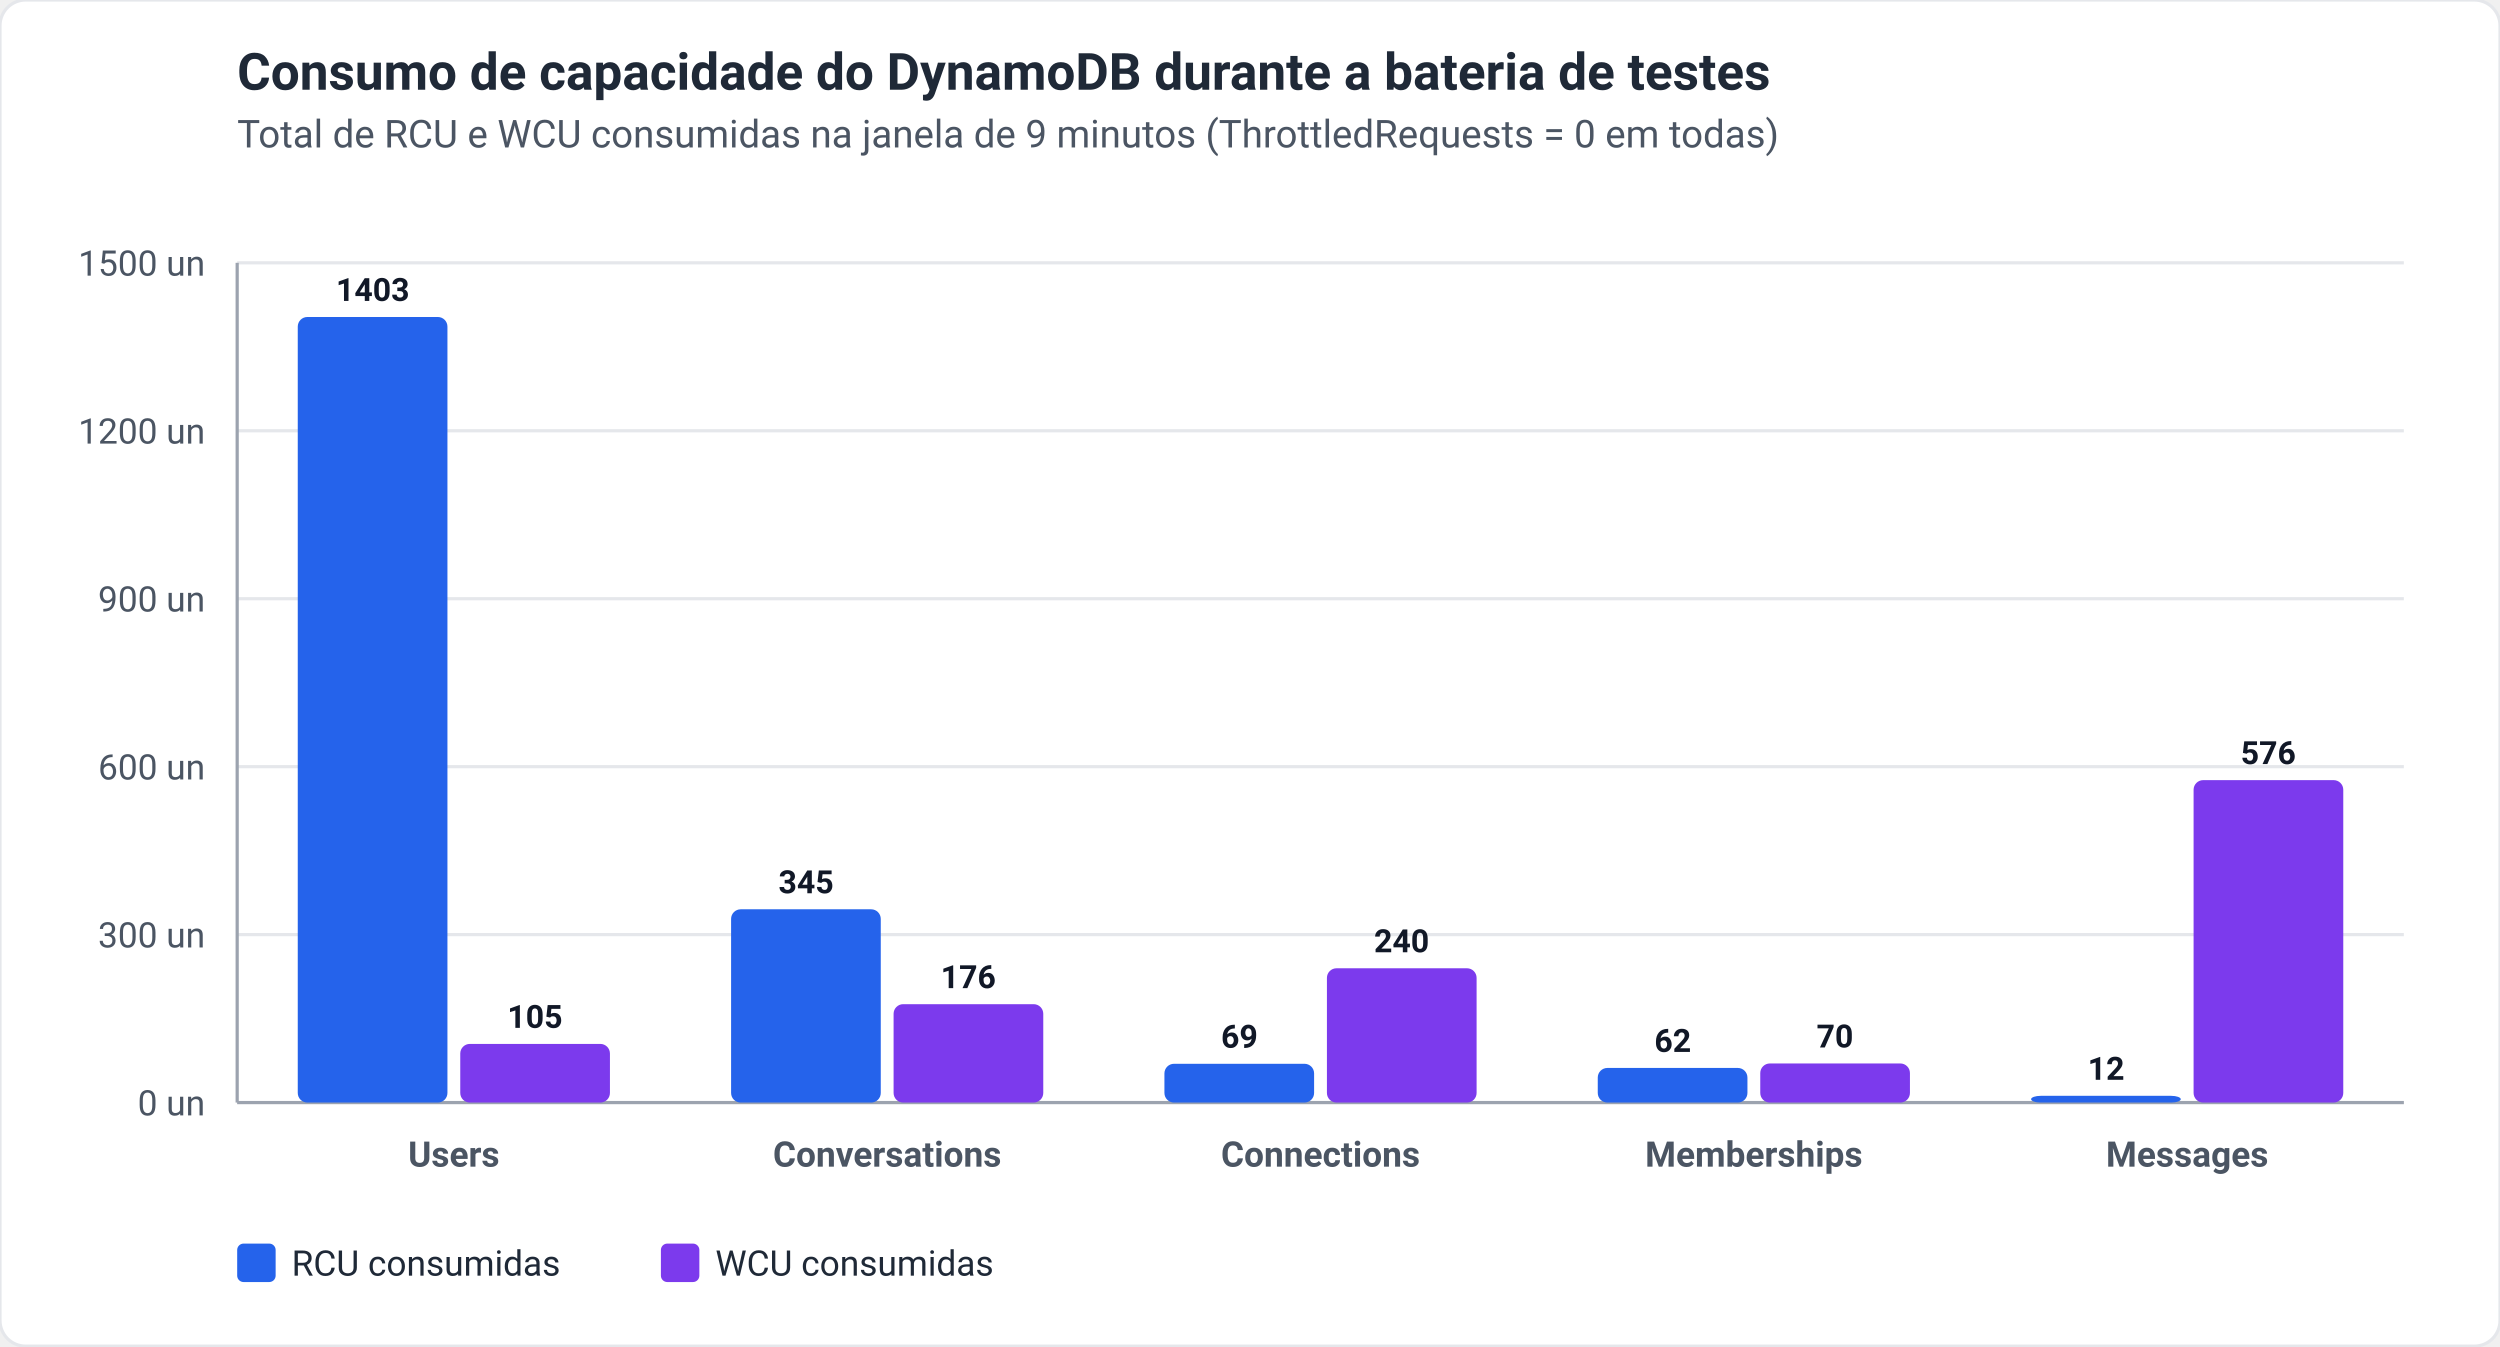
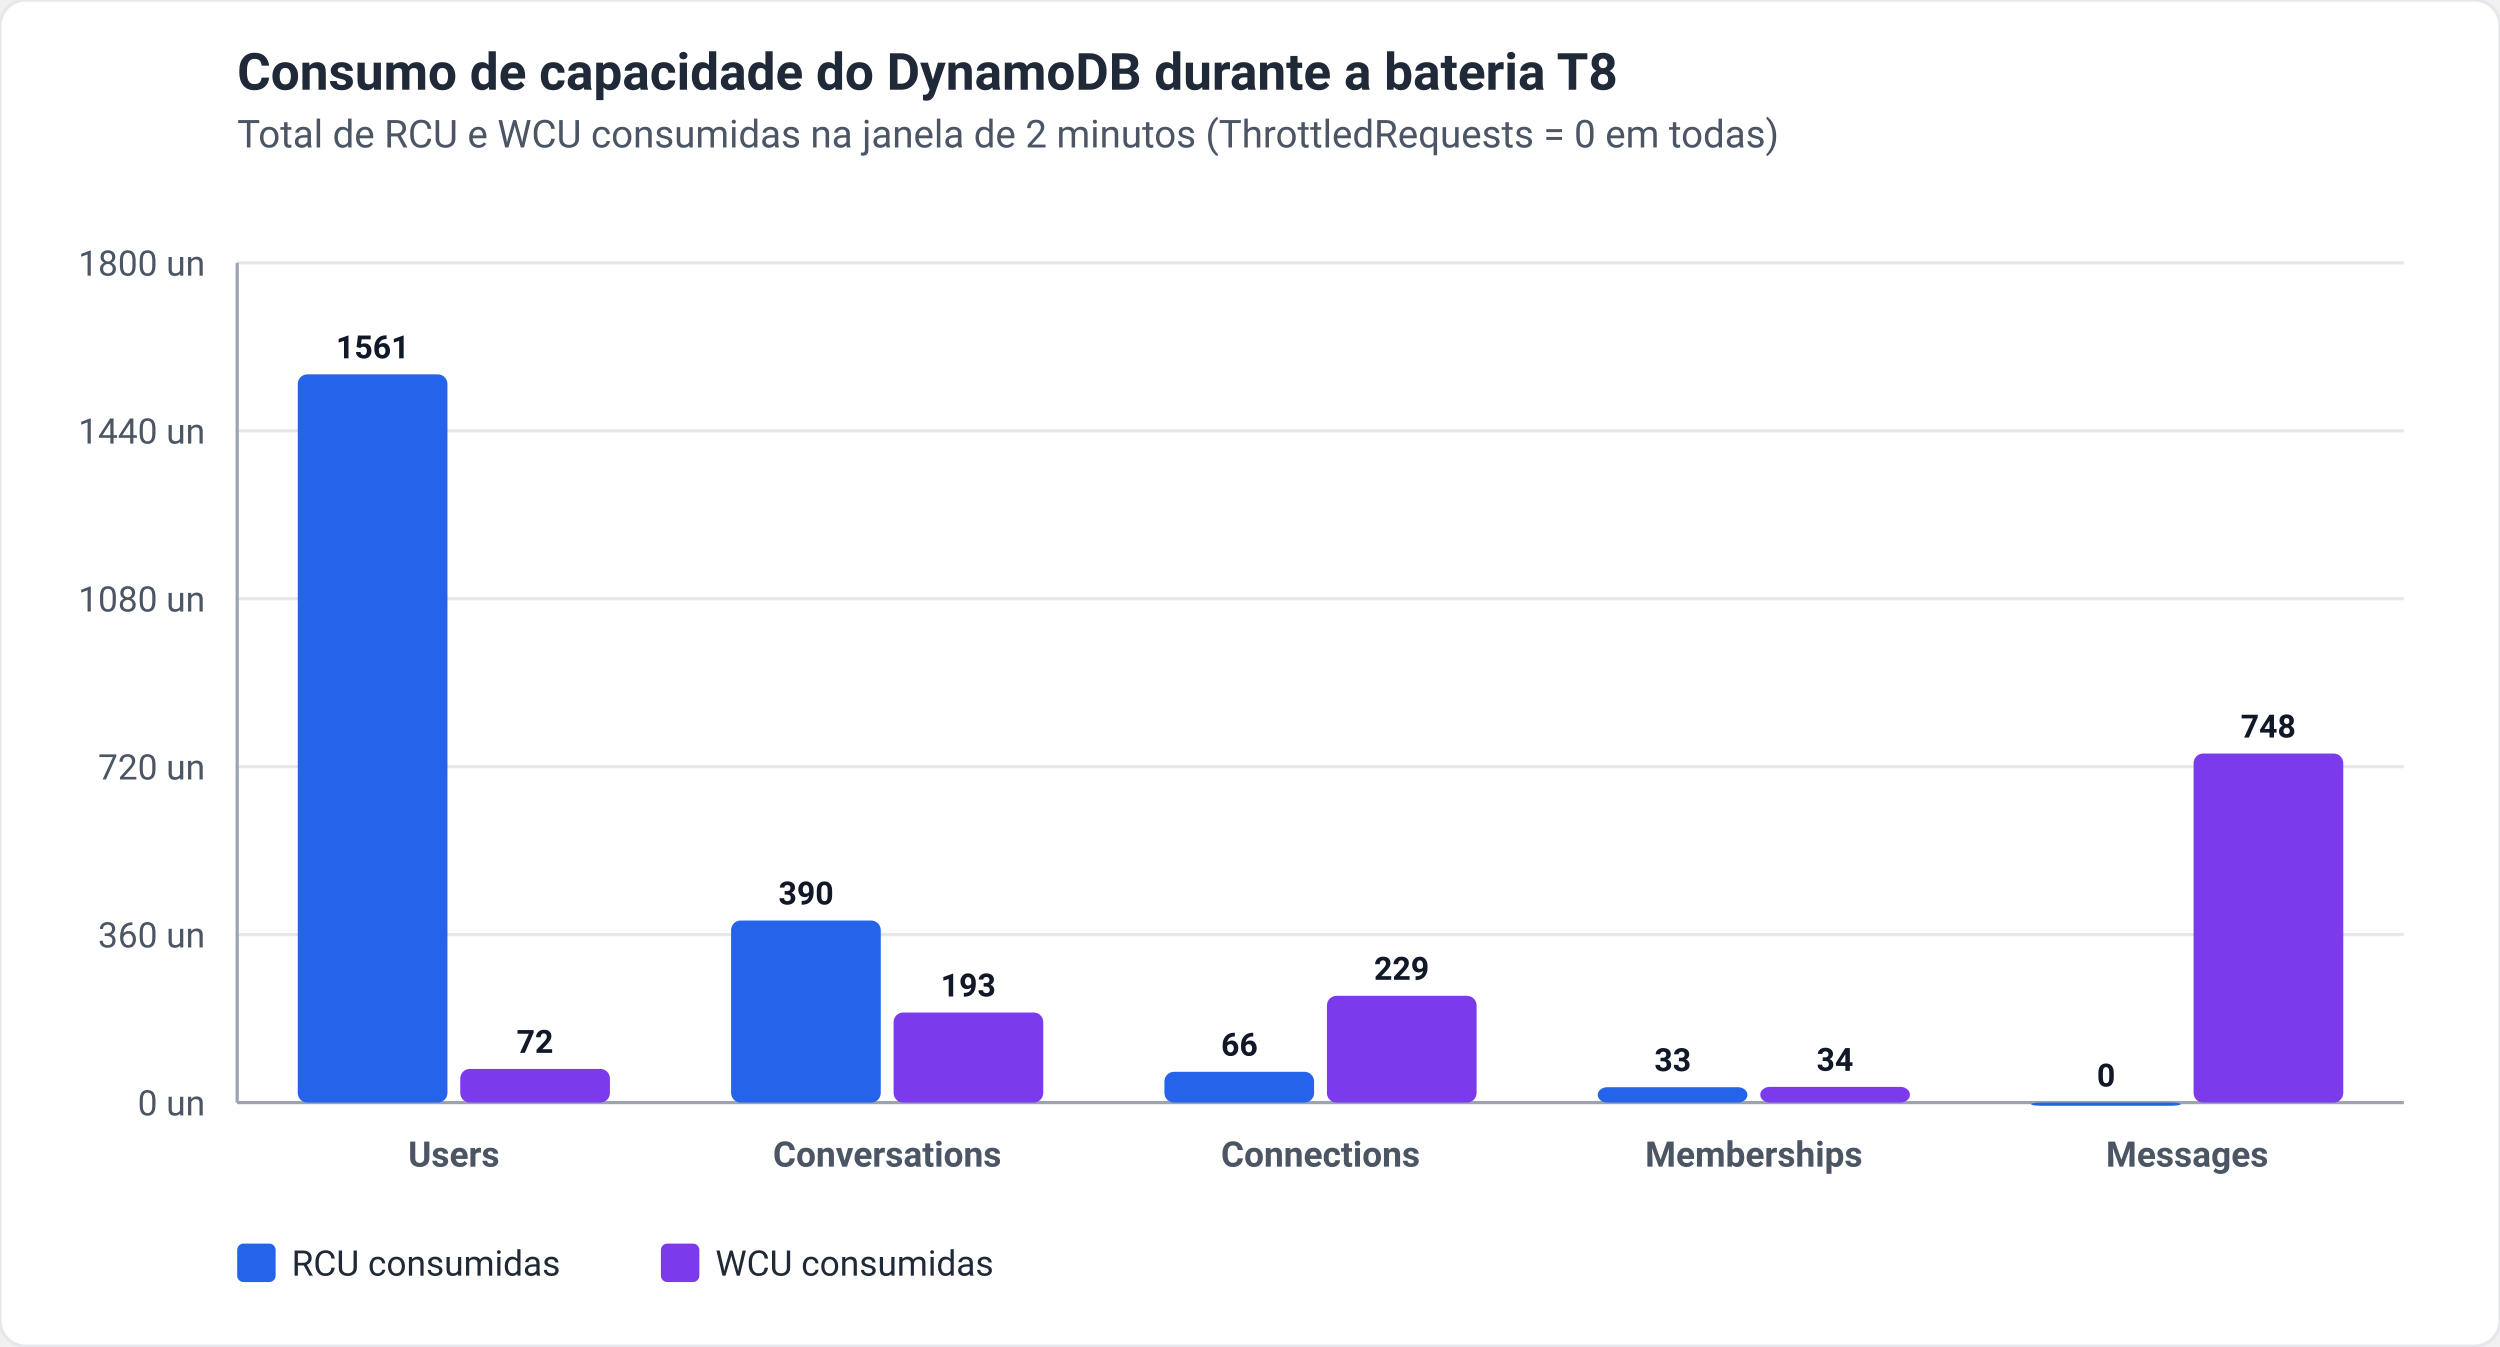
- <svg xmlns="http://www.w3.org/2000/svg" viewBox="0 0 780 420" width="780" height="420" role="img" aria-label="Consumo de capacidade do DynamoDB durante a bateria de testes">
+ <svg xmlns="http://www.w3.org/2000/svg" viewBox="0 0 780 420" width="780" height="420" role="img" aria-label="Consumo de capacidade do DynamoDB durante a bateria T8">
  <style>
text { font-family: -apple-system, BlinkMacSystemFont, 'Segoe UI', Roboto, sans-serif; fill: #1f2937; }
.title { font-size: 16px; font-weight: 700; }
.sub { font-size: 12px; fill: #4b5563; }
.axis { font-size: 11px; fill: #4b5563; }
.val { font-size: 10px; font-weight: 600; fill: #111827; }
.ref { font-size: 10px; font-weight: 600; }
.legend { font-size: 11px; }
</style>
  <rect width="780" height="420" rx="8" fill="#ffffff" stroke="#e5e7eb" />
-   <text x="74" y="28" class="title">Consumo de capacidade do DynamoDB durante a bateria de testes</text>
-   <text x="74" y="46" class="sub">Total de RCU e WCU consumidas na janela de 9 minutos (ThrottledRequests = 0 em todas)</text>
+   <text x="74" y="28" class="title">Consumo de capacidade do DynamoDB durante a bateria T8</text>
+   <text x="74" y="46" class="sub">Total de RCU e WCU consumidas na janela de 2 minutos (ThrottledRequests = 0 em todas)</text>
  <line x1="74" y1="344.0" x2="750" y2="344.0" stroke="#e5e7eb" />
  <text x="64" y="348.0" text-anchor="end" class="axis">0 un</text>
  <line x1="74" y1="291.6" x2="750" y2="291.6" stroke="#e5e7eb" />
-   <text x="64" y="295.6" text-anchor="end" class="axis">300 un</text>
+   <text x="64" y="295.6" text-anchor="end" class="axis">360 un</text>
  <line x1="74" y1="239.2" x2="750" y2="239.2" stroke="#e5e7eb" />
-   <text x="64" y="243.2" text-anchor="end" class="axis">600 un</text>
+   <text x="64" y="243.2" text-anchor="end" class="axis">720 un</text>
  <line x1="74" y1="186.8" x2="750" y2="186.8" stroke="#e5e7eb" />
-   <text x="64" y="190.8" text-anchor="end" class="axis">900 un</text>
+   <text x="64" y="190.8" text-anchor="end" class="axis">1080 un</text>
  <line x1="74" y1="134.4" x2="750" y2="134.4" stroke="#e5e7eb" />
-   <text x="64" y="138.4" text-anchor="end" class="axis">1200 un</text>
+   <text x="64" y="138.4" text-anchor="end" class="axis">1440 un</text>
  <line x1="74" y1="82.0" x2="750" y2="82.0" stroke="#e5e7eb" />
-   <text x="64" y="86.0" text-anchor="end" class="axis">1500 un</text>
+   <text x="64" y="86.0" text-anchor="end" class="axis">1800 un</text>
  <line x1="74" y1="82" x2="74" y2="344" stroke="#9ca3af" />
  <line x1="74" y1="344" x2="750" y2="344" stroke="#9ca3af" />
-   <rect x="92.9" y="98.9" width="46.7" height="245.1" rx="3" fill="#2563eb" />
-   <text x="116.3" y="93.9" text-anchor="middle" class="val">1403</text>
-   <rect x="143.6" y="325.7" width="46.7" height="18.3" rx="3" fill="#7c3aed" />
-   <text x="166.9" y="320.7" text-anchor="middle" class="val">105</text>
+   <rect x="92.9" y="116.8" width="46.7" height="227.2" rx="3" fill="#2563eb" />
+   <text x="116.3" y="111.8" text-anchor="middle" class="val">1561</text>
+   <rect x="143.6" y="333.5" width="46.7" height="10.5" rx="3" fill="#7c3aed" />
+   <text x="166.9" y="328.5" text-anchor="middle" class="val">72</text>
  <text x="141.6" y="364" text-anchor="middle" class="axis" font-weight="600">Users</text>
-   <rect x="228.1" y="283.7" width="46.7" height="60.3" rx="3" fill="#2563eb" />
-   <text x="251.5" y="278.7" text-anchor="middle" class="val">345</text>
-   <rect x="278.8" y="313.3" width="46.7" height="30.7" rx="3" fill="#7c3aed" />
-   <text x="302.1" y="308.3" text-anchor="middle" class="val">176</text>
+   <rect x="228.1" y="287.2" width="46.7" height="56.8" rx="3" fill="#2563eb" />
+   <text x="251.5" y="282.2" text-anchor="middle" class="val">390</text>
+   <rect x="278.8" y="315.9" width="46.7" height="28.1" rx="3" fill="#7c3aed" />
+   <text x="302.1" y="310.9" text-anchor="middle" class="val">193</text>
  <text x="276.8" y="364" text-anchor="middle" class="axis" font-weight="600">Conversations</text>
-   <rect x="363.3" y="331.9" width="46.7" height="12.1" rx="3" fill="#2563eb" />
-   <text x="386.7" y="326.9" text-anchor="middle" class="val">69</text>
-   <rect x="414.0" y="302.1" width="46.7" height="41.9" rx="3" fill="#7c3aed" />
-   <text x="437.3" y="297.1" text-anchor="middle" class="val">240</text>
+   <rect x="363.3" y="334.4" width="46.7" height="9.6" rx="3" fill="#2563eb" />
+   <text x="386.7" y="329.4" text-anchor="middle" class="val">66</text>
+   <rect x="414.0" y="310.7" width="46.7" height="33.3" rx="3" fill="#7c3aed" />
+   <text x="437.3" y="305.7" text-anchor="middle" class="val">229</text>
  <text x="412.0" y="364" text-anchor="middle" class="axis" font-weight="600">Connections</text>
-   <rect x="498.5" y="333.2" width="46.7" height="10.8" rx="3" fill="#2563eb" />
-   <text x="521.9" y="328.2" text-anchor="middle" class="val">62</text>
-   <rect x="549.2" y="331.8" width="46.7" height="12.2" rx="3" fill="#7c3aed" />
-   <text x="572.5" y="326.8" text-anchor="middle" class="val">70</text>
+   <rect x="498.5" y="339.2" width="46.7" height="4.8" rx="3" fill="#2563eb" />
+   <text x="521.9" y="334.2" text-anchor="middle" class="val">33</text>
+   <rect x="549.2" y="339.1" width="46.7" height="4.9" rx="3" fill="#7c3aed" />
+   <text x="572.5" y="334.1" text-anchor="middle" class="val">34</text>
  <text x="547.2" y="364" text-anchor="middle" class="axis" font-weight="600">Memberships</text>
-   <rect x="633.7" y="341.9" width="46.7" height="2.1" rx="3" fill="#2563eb" />
-   <text x="657.1" y="336.9" text-anchor="middle" class="val">12</text>
-   <rect x="684.4" y="243.4" width="46.7" height="100.6" rx="3" fill="#7c3aed" />
-   <text x="707.7" y="238.4" text-anchor="middle" class="val">576</text>
+   <rect x="633.7" y="344.0" width="46.7" height="1.0" rx="3" fill="#2563eb" />
+   <text x="657.1" y="339.0" text-anchor="middle" class="val">0</text>
+   <rect x="684.4" y="235.1" width="46.7" height="108.9" rx="3" fill="#7c3aed" />
+   <text x="707.7" y="230.1" text-anchor="middle" class="val">748</text>
  <text x="682.4" y="364" text-anchor="middle" class="axis" font-weight="600">Messages</text>
  <rect x="74" y="388" width="12" height="12" rx="2" fill="#2563eb" />
  <text x="91" y="398" class="legend">RCU consumidas</text>
  <rect x="206.2" y="388" width="12" height="12" rx="2" fill="#7c3aed" />
  <text x="223.2" y="398" class="legend">WCU consumidas</text>
</svg>
